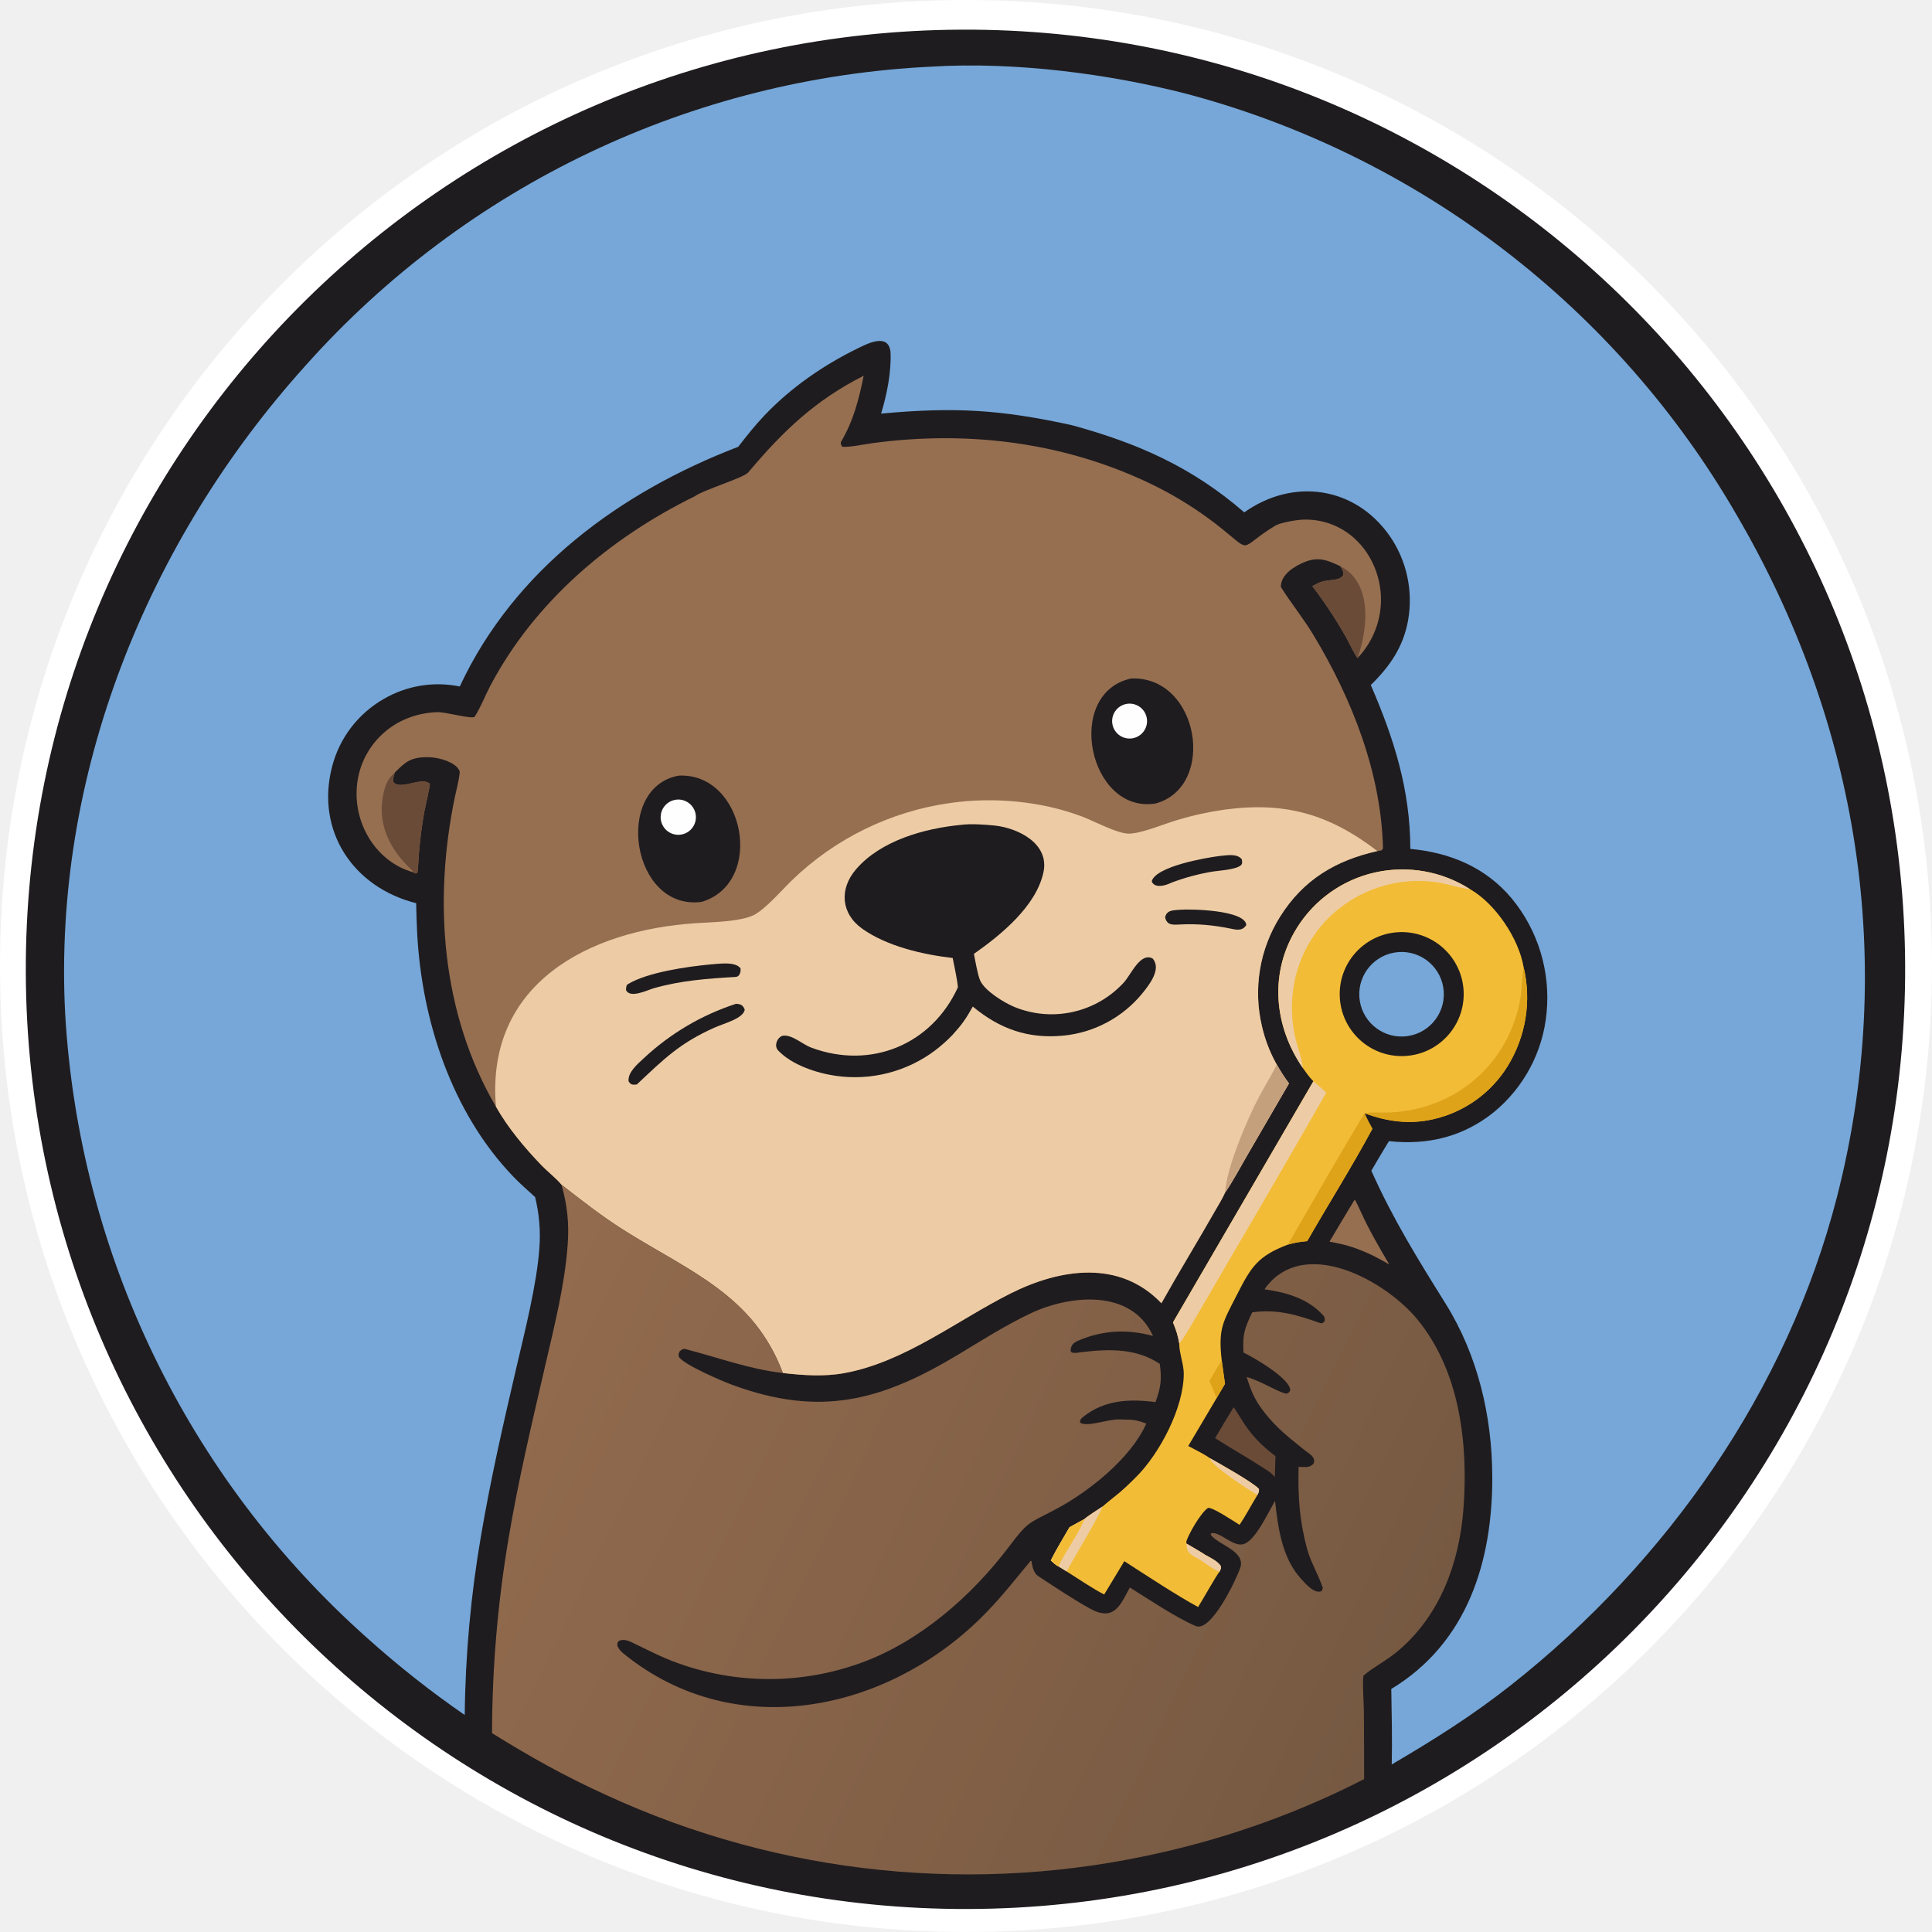
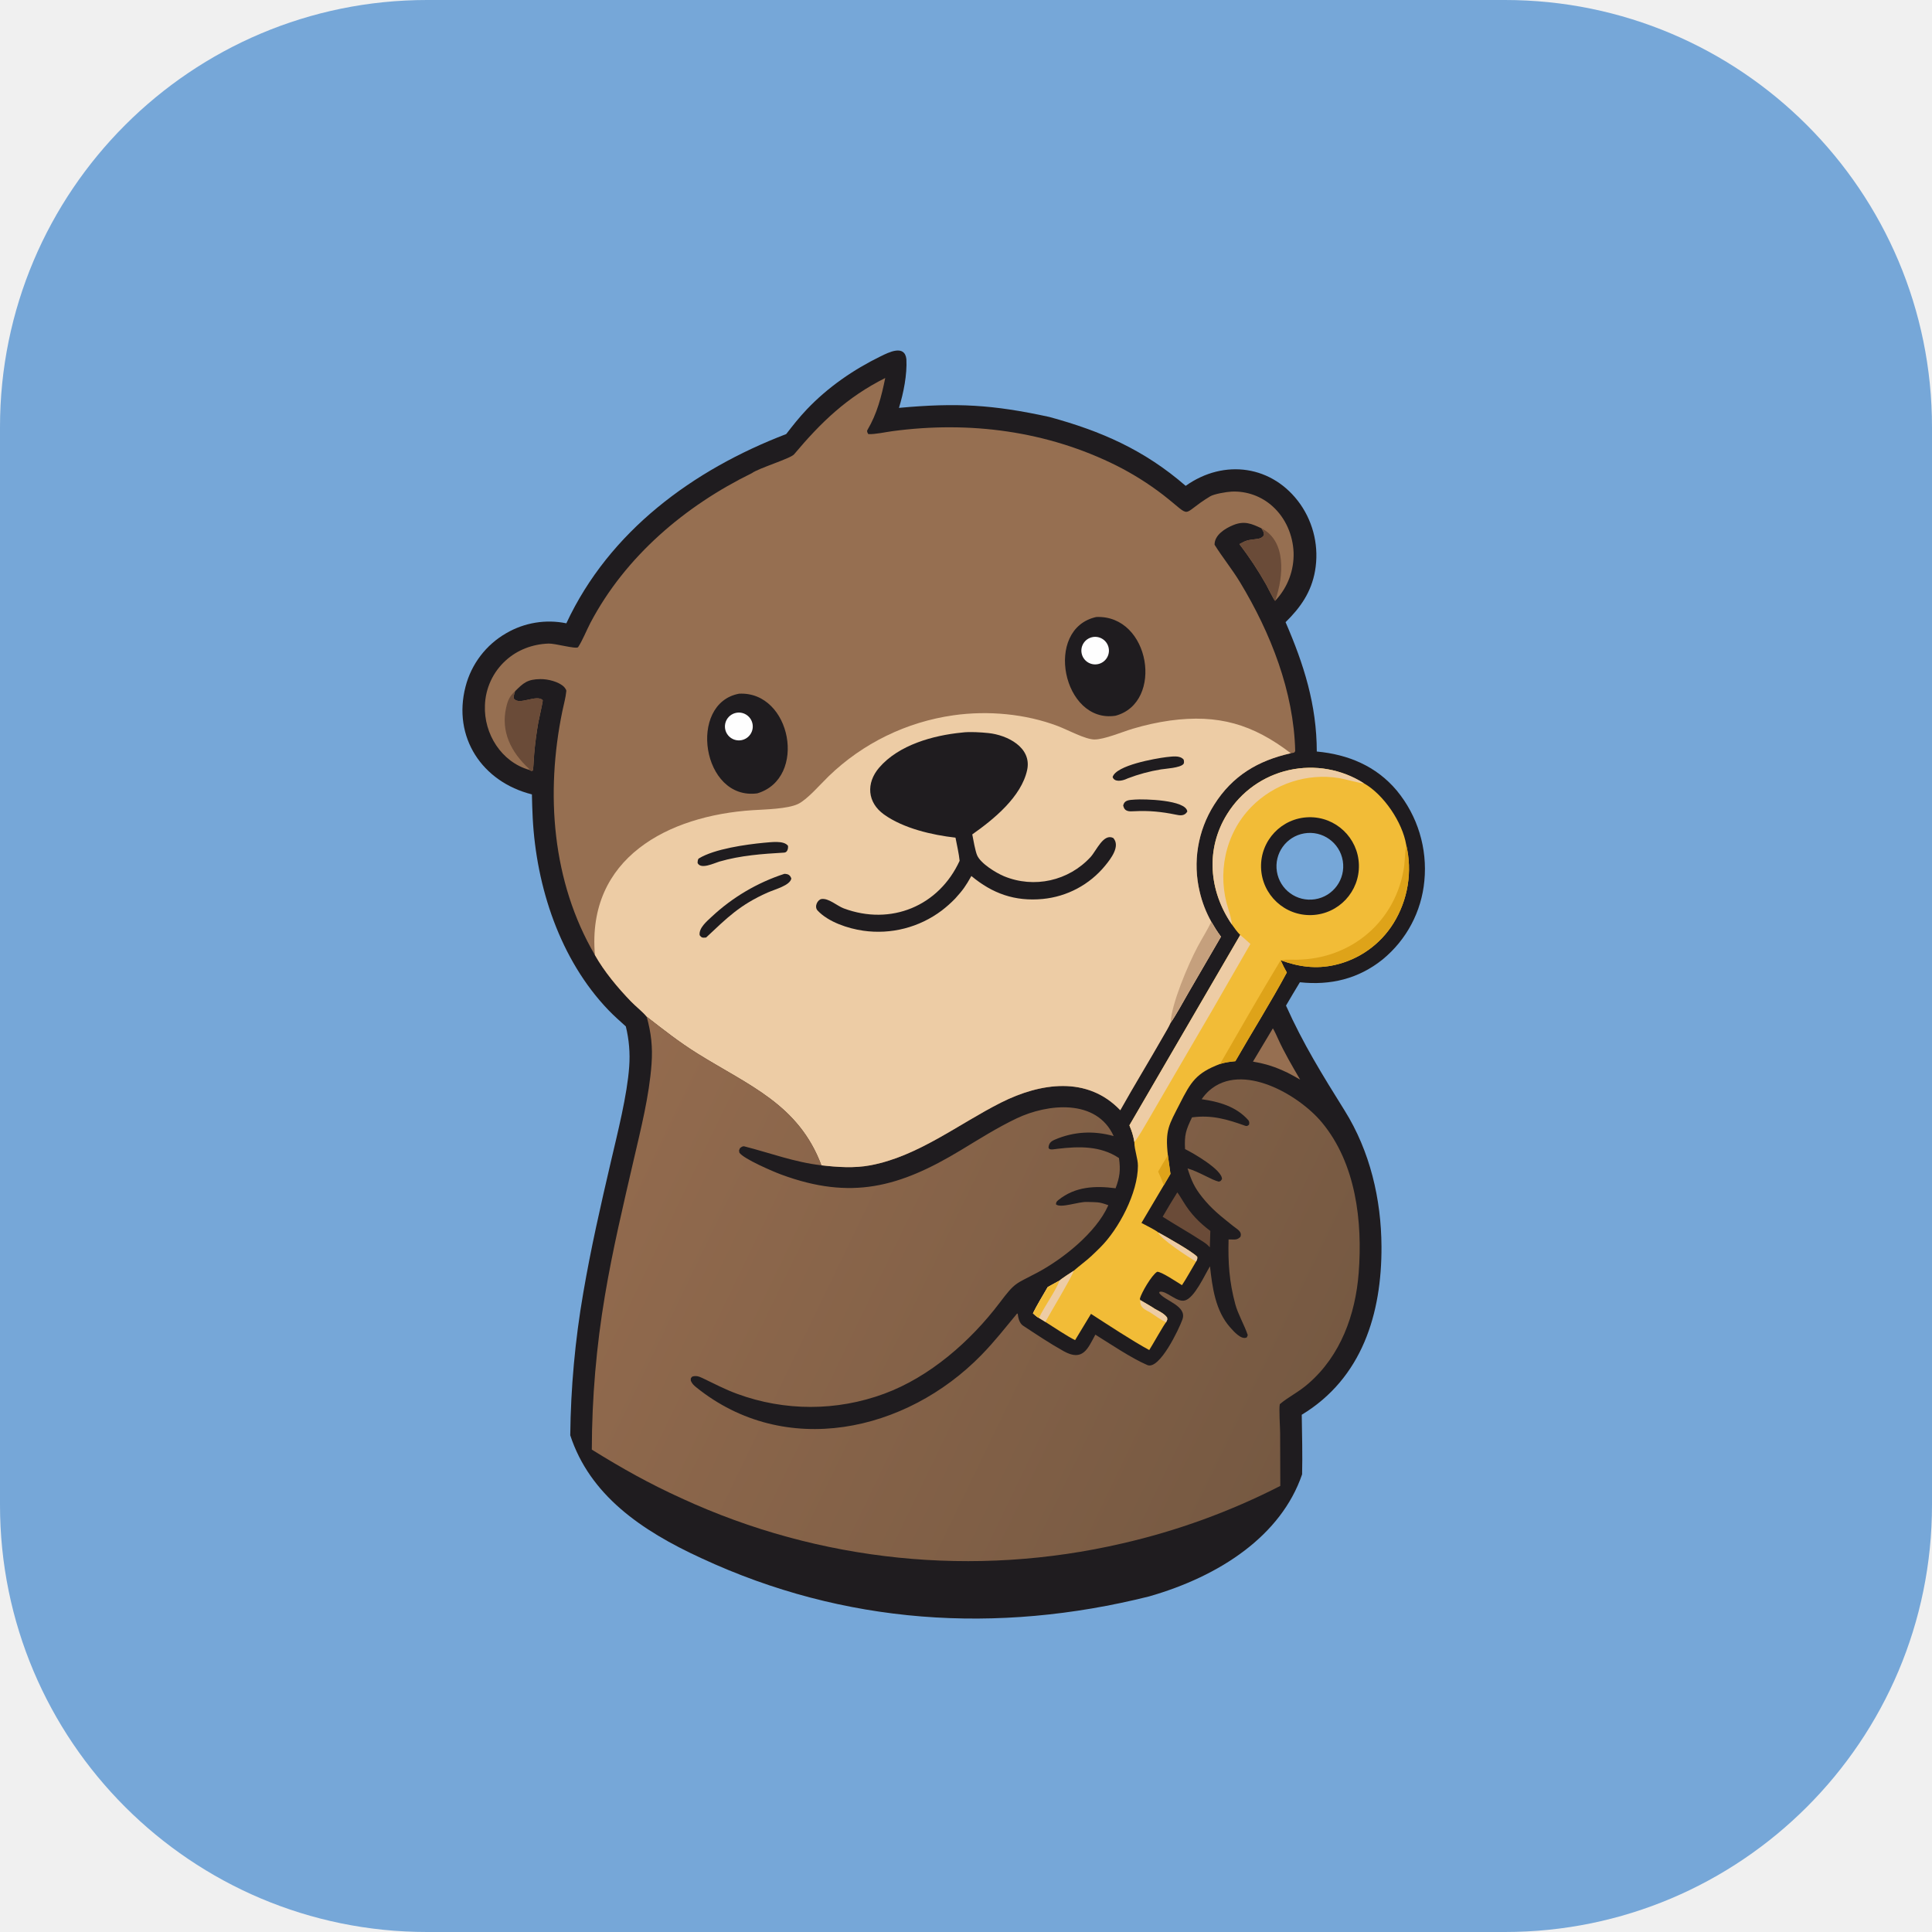
- <svg xmlns="http://www.w3.org/2000/svg" id="svg" version="1.1" viewBox="0 0 300 300" width="300" height="300">
-   <svg>
-     <defs>
-       <clipPath id="clip-1">
-         <rect x="0" y="0" transform="scale(0.14648,0.14648)" width="2048" height="2048" fill="none" />
-       </clipPath>
-       <linearGradient x1="214.988" y1="268.504" x2="78.834" y2="202.704" gradientUnits="userSpaceOnUse" id="color-1">
-         <stop offset="0" stop-color="#765942" />
-         <stop offset="1" stop-color="#936b4e" />
-       </linearGradient>
-     </defs>
-     <g clip-path="url(#clip-1)" fill="none" fill-rule="nonzero" stroke="none" stroke-width="1" stroke-linecap="butt" stroke-linejoin="miter" stroke-miterlimit="10" stroke-dasharray="" stroke-dashoffset="0" font-family="none" font-weight="none" font-size="none" text-anchor="none" style="mix-blend-mode: normal">
-       <circle cx="150" cy="150" r="150" fill="white" />
-       <path d="M149.237,4.605c80.631,-0.376 146.281,64.717 146.593,145.347c0.311,80.631 -64.834,146.229 -145.465,146.476c-80.539,0.248 -146.047,-64.809 -146.358,-145.348c-0.311,-80.539 64.692,-146.099 145.23,-146.475z" fill="#1f1c1f" />
-       <path d="M144.814,10.338c12.739,-0.761 27.36,1.091 39.662,4.29c35.9,9.615 66.52,33.08 85.138,65.245c18.942,32.365 25.002,69.526 15.612,106.059c-7.693,29.928 -26.364,56.569 -50.496,75.645c-5.994,4.739 -12.045,8.556 -18.623,12.407c0.094,-3.787 -0.013,-7.92 -0.07,-11.72c11.878,-7.192 15.75,-19.92 15.683,-33.086c-0.047,-9.33 -2.256,-18.749 -7.236,-26.728c-4.359,-6.986 -8.178,-13.137 -11.544,-20.663c0.87,-1.521 1.831,-3.079 2.732,-4.589c5.997,0.647 11.518,-0.659 16.282,-4.494c4.688,-3.844 7.641,-9.404 8.199,-15.439c0.627,-6.407 -1.323,-12.8 -5.42,-17.765c-4.052,-4.835 -9.584,-7.116 -15.738,-7.684c-0.013,-9.19 -2.54,-17.134 -6.139,-25.442c2.958,-2.904 5.058,-5.908 5.798,-10.091c0.8,-4.572 -0.234,-9.276 -2.88,-13.091c-5.408,-7.684 -14.99,-9.012 -22.566,-3.632c-8.147,-7.062 -16.57,-10.758 -26.821,-13.552c-11.065,-2.412 -18.164,-2.836 -29.574,-1.783c0.9,-2.911 1.625,-6.539 1.463,-9.586c-0.332,-2.943 -3.494,-1.324 -5.05,-0.564c-5.374,2.626 -10.38,6.081 -14.512,10.42c-1.508,1.584 -2.751,3.166 -4.08,4.881c-18.312,7.024 -34.774,19.067 -43.242,37.221c-4.037,-0.828 -8.237,-0.141 -11.798,1.932c-3.985,2.276 -6.881,6.068 -8.027,10.512c-2.584,9.958 3.25,18.745 13.053,21.205c0.029,1.548 0.082,3.095 0.157,4.642c0.706,13.538 5.354,27.839 14.893,37.782c1.074,1.119 2.267,2.171 3.421,3.211c0.637,2.584 0.862,5.253 0.665,7.907c-0.39,5.593 -2.279,13.014 -3.581,18.604c-2.049,8.796 -3.933,17.029 -5.46,25.937c-1.599,9.242 -2.453,18.598 -2.553,27.977c-5.334,-3.684 -10.426,-7.708 -15.244,-12.045c-27.823,-24.8 -44.657,-59.637 -46.798,-96.847c-1.937,-37.04 12.712,-73.379 37.38,-100.709c24.891,-27.903 59.965,-44.614 97.315,-46.366z" fill="#76a7d8" />
+ <svg xmlns="http://www.w3.org/2000/svg" viewBox="-40 -16 380 380" width="512" height="512">
+   <defs>
+     <clipPath id="squircle">
+       <rect x="-40" y="-16" width="380" height="380" rx="84" ry="84" />
+     </clipPath>
+     <linearGradient x1="214.988" y1="268.504" x2="78.834" y2="202.704" gradientUnits="userSpaceOnUse" id="color-clean">
+       <stop offset="0" stop-color="#765942" />
+       <stop offset="1" stop-color="#936b4e" />
+     </linearGradient>
+   </defs>
+   <g clip-path="url(#squircle)">
+     <rect x="-40" y="-16" width="380" height="380" fill="#76a7d8" />
+     <g fill="none" fill-rule="nonzero" stroke="none">
+       <path d="M216.107,273.984c0.094,-3.787 -0.013,-7.92 -0.07,-11.72c11.878,-7.192 15.75,-19.92 15.683,-33.086c-0.047,-9.33 -2.256,-18.749 -7.236,-26.728c-4.359,-6.986 -8.178,-13.137 -11.544,-20.663c0.87,-1.521 1.831,-3.079 2.732,-4.589c5.997,0.647 11.518,-0.659 16.282,-4.494c4.688,-3.844 7.641,-9.404 8.199,-15.439c0.627,-6.407 -1.323,-12.8 -5.42,-17.765c-4.052,-4.835 -9.584,-7.116 -15.738,-7.684c-0.013,-9.19 -2.54,-17.134 -6.139,-25.442c2.958,-2.904 5.058,-5.908 5.798,-10.091c0.8,-4.572 -0.234,-9.276 -2.88,-13.091c-5.408,-7.684 -14.99,-9.012 -22.566,-3.632c-8.147,-7.062 -16.57,-10.758 -26.821,-13.552c-11.065,-2.412 -18.164,-2.836 -29.574,-1.783c0.9,-2.911 1.625,-6.539 1.463,-9.586c-0.332,-2.943 -3.494,-1.324 -5.05,-0.564c-5.374,2.626 -10.38,6.081 -14.512,10.42c-1.508,1.584 -2.751,3.166 -4.08,4.881c-18.312,7.024 -34.774,19.067 -43.242,37.221c-4.037,-0.828 -8.237,-0.141 -11.798,1.932c-3.985,2.276 -6.881,6.068 -8.027,10.512c-2.584,9.958 3.25,18.745 13.053,21.205c0.029,1.548 0.082,3.095 0.157,4.642c0.706,13.538 5.354,27.839 14.893,37.782c1.074,1.119 2.267,2.171 3.421,3.211c0.637,2.584 0.862,5.253 0.665,7.907c-0.39,5.593 -2.279,13.014 -3.581,18.604c-2.049,8.796 -3.933,17.029 -5.46,25.937c-1.599,9.242 -2.453,18.598 -2.553,27.977C 76,278 86,285 98,290.5 C 126,303.5 156,305.5 186,298 C 200,294 212,286 216.107,273.984z" fill="#1f1c1f" />
      <path d="M64.101,135.428c-5.484,-1.553 -8.952,-7.099 -8.722,-12.679c0.106,-3.363 1.569,-6.54 4.054,-8.808c2.3,-2.11 5.277,-3.245 8.467,-3.359c1.29,-0.046 5.327,1.122 5.8,0.719c0.87,-1.319 1.719,-3.452 2.431,-4.802c6.89,-13.07 18.619,-23.005 31.764,-29.441c1.31,-0.976 7.59,-2.868 8.28,-3.688c5.349,-6.358 10.382,-11.218 17.939,-15.023c-0.745,3.657 -1.595,6.997 -3.505,10.235c-0.163,0.277 0.047,0.59 0.184,0.805c1.332,0.058 3.356,-0.398 4.755,-0.585c15.125,-2.025 30.37,-0.064 44.107,6.801c3.22,1.629 6.28,3.555 9.139,5.753c6.086,4.754 3.098,3.973 9.233,0.27c0.784,-0.473 3.211,-0.885 4.197,-0.932c2.996,-0.144 5.925,0.917 8.134,2.946c2.518,2.296 3.938,5.622 4.074,9.011c0.117,3.453 -1.129,6.813 -3.47,9.354l-0.16,0.181c-0.334,-0.32 -1.427,-2.607 -1.749,-3.175c-1.605,-2.836 -3.299,-5.408 -5.275,-7.994c1.433,-0.787 1.591,-0.767 3.209,-0.976c0.756,-0.098 1.189,-0.173 1.608,-0.761c0.069,-0.565 -0.193,-0.859 -0.488,-1.367c-1.96,-0.929 -3.376,-1.516 -5.527,-0.641c-1.601,0.652 -3.712,1.946 -3.69,3.871c1.589,2.536 3.46,4.812 5.041,7.43c5.996,9.923 10.534,21.437 10.819,33.131c0.003,0.094 -0.155,0.26 -0.218,0.333c-0.212,0.043 -0.441,0.097 -0.653,0.122c-6.464,1.447 -11.489,4.431 -15.088,10.153c-3.214,5.089 -4.232,11.26 -2.823,17.111c0.479,2.06 1.248,4.042 2.282,5.886c0.668,1.141 1.113,1.879 1.897,2.931l-6.444,11.093c-0.911,1.575 -2.473,4.453 -3.464,5.839c-0.403,0.908 -0.892,1.686 -1.381,2.543c-2.793,4.904 -5.757,9.734 -8.514,14.656c-6.48,-6.798 -15.7,-5.405 -23.465,-1.499c-8.301,4.176 -16.345,10.598 -25.715,12.337c-3.168,0.589 -6.421,0.359 -9.598,-0.003c-4.513,-12.023 -14.329,-15.705 -24.407,-22.005c-3.675,-2.297 -6.561,-4.595 -9.964,-7.23c-0.812,-0.993 -2.162,-2.032 -3.093,-2.999c-2.59,-2.684 -5.26,-5.87 -7.09,-9.126c-8.458,-14.451 -9.734,-31.834 -6.399,-47.994c0.267,-1.296 0.643,-2.595 0.773,-3.91c0.027,-0.278 -0.245,-0.598 -0.417,-0.813c-1.065,-1.067 -3.217,-1.579 -4.693,-1.559c-2.551,0.035 -3.321,0.746 -4.97,2.391c-0.158,0.548 -0.32,0.903 -0.226,1.462c1.029,1.396 4.472,-0.931 5.665,0.298c0.048,0.317 -0.747,3.677 -0.875,4.403c-0.359,2.051 -0.627,4.116 -0.806,6.19c-0.065,0.755 -0.129,2.634 -0.266,3.252c-0.435,0.102 -0.208,0.093 -0.699,-0.132z" fill="#966f51" />
      <path d="M77.013,171.841c-1.639,-19.132 14.471,-27.422 31.043,-28.488c2.427,-0.156 6.823,-0.229 8.912,-1.222c1.807,-0.859 4.439,-3.927 6.011,-5.446c6.72,-6.499 15.327,-10.7 24.585,-12.001c6.769,-0.953 14.169,-0.291 20.566,2.151c1.856,0.709 5.32,2.594 7.115,2.611c1.945,0.018 5.514,-1.508 7.566,-2.115c2.401,-0.72 4.852,-1.259 7.333,-1.611c9.46,-1.274 16.28,0.716 23.736,6.433c-6.464,1.447 -11.489,4.431 -15.088,10.153c-3.214,5.089 -4.232,11.26 -2.823,17.111c0.479,2.06 1.248,4.042 2.282,5.886c0.668,1.141 1.113,1.879 1.897,2.931l-6.444,11.093c-0.911,1.575 -2.473,4.453 -3.464,5.839c-0.403,0.908 -0.892,1.686 -1.381,2.543c-2.793,4.904 -5.757,9.734 -8.514,14.656c-6.48,-6.798 -15.7,-5.405 -23.465,-1.499c-8.301,4.176 -16.345,10.598 -25.715,12.337c-3.168,0.589 -6.421,0.359 -9.598,-0.003c-4.513,-12.023 -14.329,-15.705 -24.407,-22.005c-3.675,-2.297 -6.561,-4.595 -9.964,-7.23c-0.812,-0.993 -2.162,-2.032 -3.093,-2.999c-2.59,-2.684 -5.26,-5.87 -7.09,-9.126z" fill="#edcca5" />
      <path d="M198.252,165.303c0.668,1.141 1.113,1.879 1.897,2.931l-6.444,11.093c-0.911,1.575 -2.473,4.453 -3.464,5.839c0.163,-3.753 3.475,-11.481 5.288,-14.908c0.817,-1.542 1.878,-3.223 2.654,-4.812z" fill="#c5a07d" />
      <path d="M149.196,128.086c1.534,-0.203 3.712,-0.055 5.216,0.099c3.665,0.376 8.574,2.796 7.616,7.258c-1.132,5.276 -6.58,9.71 -10.796,12.674c0.196,1.025 0.59,3.27 0.958,4.115c0.702,1.614 3.697,3.448 5.292,4.113c5.908,2.439 12.71,0.926 17.029,-3.787c1.154,-1.263 2.527,-4.701 4.456,-3.734c1.452,1.616 -0.513,4.115 -1.603,5.446c-3.057,3.729 -7.477,6.086 -12.277,6.545c-5.474,0.52 -9.872,-1.058 -14.03,-4.516c-1.132,2.004 -1.636,2.728 -3.177,4.43c-0.822,0.851 -1.707,1.639 -2.647,2.357c-4.415,3.33 -9.978,4.759 -15.452,3.97c-2.973,-0.425 -6.847,-1.698 -8.964,-3.957c-0.716,-0.763 -0.036,-2.123 0.753,-2.273c1.428,-0.204 3.056,1.346 4.387,1.843c9.294,3.463 18.718,-0.472 22.789,-9.362c-0.111,-1.248 -0.562,-3.262 -0.812,-4.55c-4.619,-0.53 -10.2,-1.809 -14.046,-4.546c-3.324,-2.366 -3.577,-6.187 -0.967,-9.225c3.846,-4.478 10.637,-6.351 16.274,-6.899z" fill="#1f1c1f" />
      <path d="M114.281,155.871c0.736,0.026 1.107,0.214 1.366,0.921c-0.273,1.38 -3.141,2.084 -4.665,2.761c-5.477,2.429 -7.948,4.953 -12.099,8.845c-0.676,0.051 -0.86,0.105 -1.272,-0.464c-0.19,-1.4 1.409,-2.723 2.356,-3.611c4.096,-3.831 8.983,-6.716 14.316,-8.452z" fill="#1f1c1f" />
      <path d="M110.205,149.766c1.341,-0.091 3.945,-0.533 4.784,0.595c0.066,0.541 -0.123,1.299 -0.738,1.336c-4.335,0.252 -8.563,0.551 -12.773,1.768c-1.103,0.34 -3.628,1.588 -4.267,0.287c0.002,-0.28 0.013,-0.765 0.258,-0.914c3.083,-1.888 9.342,-2.748 12.736,-3.072z" fill="#1f1c1f" />
      <path d="M189.376,132.918c1.097,-0.093 2.684,-0.434 3.442,0.5c0.054,0.303 0.138,0.642 -0.075,0.881c-0.658,0.74 -3.536,0.888 -4.396,1.031c-2.224,0.363 -4.405,0.952 -6.51,1.758c-0.151,0.066 -0.3,0.13 -0.451,0.192c-0.79,0.324 -2.203,0.575 -2.546,-0.441c0.662,-2.319 8.402,-3.653 10.535,-3.921z" fill="#1f1c1f" />
      <path d="M183.214,141.266c1.753,-0.139 10.093,0.048 10.314,2.355c-0.535,0.928 -1.459,0.79 -2.329,0.595c-2.71,-0.557 -5.251,-0.806 -8.017,-0.66c-1.119,0.059 -1.975,0.127 -2.265,-1.106c0.249,-1.184 1.315,-1.092 2.297,-1.183z" fill="#1f1c1f" />
      <path d="M64.101,135.428l-0.07,-0.247c-3.488,-3.196 -5.567,-7.265 -4.471,-12.044c0.317,-1.38 0.666,-2.212 1.747,-3.181c-0.158,0.548 -0.32,0.903 -0.226,1.462c1.029,1.396 4.472,-0.931 5.665,0.298c0.048,0.317 -0.747,3.677 -0.875,4.403c-0.359,2.051 -0.627,4.116 -0.806,6.19c-0.065,0.755 -0.129,2.634 -0.266,3.252c-0.435,0.102 -0.208,0.093 -0.699,-0.132z" fill="#6a4b38" />
      <path d="M208.109,87.908c4.991,2.52 4.298,9.567 2.796,13.961l0.057,0.131l-0.16,0.181c-0.334,-0.32 -1.427,-2.607 -1.749,-3.175c-1.605,-2.836 -3.299,-5.408 -5.275,-7.994c1.433,-0.787 1.591,-0.767 3.209,-0.976c0.756,-0.098 1.189,-0.173 1.608,-0.761c0.069,-0.565 -0.193,-0.859 -0.488,-1.367z" fill="#6a4b38" />
      <path d="M105.369,120.441c10.278,-0.527 13.494,16.638 3.581,19.601c-10.886,1.455 -13.733,-17.714 -3.581,-19.601z" fill="#1f1c1f" />
      <path d="M104.894,124.187c1.479,-0.234 2.871,0.762 3.126,2.238c0.255,1.475 -0.722,2.882 -2.194,3.157c-0.97,0.182 -1.964,-0.173 -2.599,-0.928c-0.636,-0.756 -0.815,-1.795 -0.47,-2.72c0.345,-0.925 1.162,-1.593 2.137,-1.747z" fill="#fefefe" />
      <path d="M175.623,105.356c10.62,-0.446 13.362,16.831 3.801,19.416c-10.37,1.633 -14.231,-17.112 -3.801,-19.416z" fill="#1f1c1f" />
      <path d="M174.584,109.387c1.434,-0.455 2.965,0.346 3.409,1.784c0.444,1.438 -0.369,2.962 -1.809,3.395c-1.427,0.429 -2.931,-0.373 -3.371,-1.795c-0.439,-1.423 0.352,-2.933 1.771,-3.383z" fill="#fefefe" />
-       <path d="M87.196,183.965c3.403,2.635 6.289,4.934 9.964,7.23c10.079,6.3 19.894,9.981 24.407,22.005c-5.217,-0.583 -10.104,-2.429 -15.141,-3.718c-0.37,-0.095 -0.616,0.141 -0.881,0.341c-0.234,0.584 -0.203,0.294 -0.113,0.902c0.863,1.233 6.607,3.699 8.26,4.308c13.716,5.061 23.214,2.492 35.283,-4.803c3.639,-2.197 7.143,-4.428 10.986,-6.258c6.1,-2.903 15.725,-3.926 19.081,3.478c-3.951,-1.093 -7.822,-0.91 -11.609,0.722c-0.766,0.33 -1.146,0.725 -1.204,1.56l0.082,0.157c0.182,0.35 1.236,0.117 1.707,0.063c4.201,-0.494 8.408,-0.614 12.069,1.822c0.338,2.383 0.163,3.725 -0.665,5.943c-4.02,-0.526 -7.948,-0.357 -11.262,2.323c-0.357,0.289 -0.437,0.428 -0.464,0.85c1.018,0.798 4.383,-0.564 6.166,-0.483c1.954,0.088 2.143,-0.088 4.131,0.643l-0.073,0.164c-2.375,5.249 -8.862,10.415 -13.862,13.078c-4.431,2.361 -4.293,1.792 -7.446,5.956c-5.717,7.556 -13.739,14.585 -22.716,17.89c-9.327,3.442 -19.575,3.448 -28.905,0.015c-2.33,-0.847 -4.596,-2.035 -6.826,-3.104c-0.687,-0.331 -1.317,-0.541 -2.041,-0.271c-0.334,0.442 -0.237,0.193 -0.253,0.787c0.261,0.595 0.557,0.885 1.059,1.291c17.455,14.092 41.302,8.81 56.08,-6.324c2.654,-2.717 4.629,-5.284 7.04,-8.178l0.12,0.047c0.092,0.778 0.322,1.84 1.022,2.322c2.615,1.72 5.291,3.516 8.03,5.041c3.806,2.117 4.753,-0.565 6.221,-3.255c2.925,1.822 7.167,4.676 10.223,5.978c2.395,1.022 6.252,-7.131 6.902,-8.966c0.964,-2.716 -3.529,-3.639 -4.585,-5.237l0.111,-0.208c1.329,-0.287 3.385,2.175 4.994,1.698c1.875,-0.555 3.795,-4.878 4.901,-6.708c0.46,4.143 1.056,8.741 3.98,12.029c0.683,0.766 2.197,2.521 3.264,1.951c0.062,-0.148 0.123,-0.296 0.186,-0.445c-0.631,-1.922 -1.916,-4.096 -2.445,-6.051c-1.21,-4.481 -1.443,-8.232 -1.329,-12.769l0.161,0.004l0.268,0.003c0.81,0.021 1.285,0.1 1.89,-0.504c0.431,-1.063 -0.7,-1.541 -1.469,-2.175c-1.102,-0.908 -2.197,-1.729 -3.259,-2.695c-0.99,-0.888 -1.906,-1.854 -2.738,-2.892c-1.594,-1.997 -2.165,-3.315 -2.918,-5.708c2.317,0.664 4.708,2.279 6.139,2.599c0.497,-0.171 0.28,-0.031 0.628,-0.494c0.086,-1.824 -5.725,-5.161 -7.264,-5.906c-0.141,-2.823 0.151,-3.7 1.37,-6.237c3.864,-0.53 6.938,0.382 10.491,1.658c0.331,0.119 0.501,-0.034 0.721,-0.221c0.079,-0.291 0.076,-0.643 -0.122,-0.872c-2.396,-2.745 -5.915,-3.677 -9.189,-4.138c0.415,-0.611 0.901,-1.169 1.447,-1.666c6.464,-5.757 17.694,0.804 22.204,6.239c6.703,8.077 8.011,19.485 7.23,29.603c-0.633,8.191 -3.552,16.241 -9.85,21.716c-1.989,1.756 -3.91,2.6 -5.665,4.091c-0.189,0.993 0.056,4.409 0.066,5.644c0.026,3.476 0.031,6.952 0.034,10.43c-9.86,5.046 -20.309,8.846 -31.106,11.316c-29.045,6.747 -59.509,3.634 -86.59,-8.846c-6.495,-2.95 -11.716,-5.89 -17.723,-9.609c0.023,-10.172 0.889,-20.325 2.589,-30.354c1.504,-8.956 3.586,-17.688 5.627,-26.53c1.424,-6.168 3.08,-12.662 3.535,-18.983c0.239,-3.325 -0.07,-6.095 -0.958,-9.287z" fill="url(#color-1)" />
-       <path d="M202.276,165.804c-4.506,-6.583 -5.2,-14.821 -0.902,-21.706c2.729,-4.393 7.11,-7.503 12.158,-8.628c5.065,-1.125 10.37,-0.188 14.742,2.604c3.896,2.207 7.56,7.657 8.304,12.062c1.266,5.285 0.36,10.857 -2.511,15.472c-2.588,4.154 -6.731,7.1 -11.505,8.183c-3.722,0.847 -7.138,0.371 -10.671,-0.923c0.409,0.939 0.709,1.516 1.211,2.411c-3.103,5.78 -6.842,11.713 -10.121,17.443c-1.039,0.101 -2.01,0.229 -3.012,0.545c-4.715,1.792 -5.729,3.514 -7.932,7.847c-2.108,4.144 -2.906,5.13 -2.328,10.131c0.176,1.213 0.344,2.426 0.504,3.64l-1.307,2.231l-4.395,7.418c0.64,0.338 2.859,1.462 3.296,1.859c1.354,0.754 6.869,3.845 7.68,4.819c0.034,0.454 -0.042,0.514 -0.236,0.927c-0.873,1.436 -1.871,3.3 -2.771,4.638c-0.94,-0.571 -4.137,-2.733 -4.888,-2.631c-1.097,0.678 -3.092,4.132 -3.391,5.278l0.056,0.277c0.467,0.278 2.536,1.46 2.852,1.715c0.891,0.505 1.853,0.918 2.44,1.72c0.064,0.595 0.081,0.293 -0.188,0.93c-0.379,0.369 -2.754,4.6 -3.318,5.471c-3.182,-1.708 -8.353,-5.109 -11.458,-7.116l-3.126,5.169c-1.468,-0.712 -4.359,-2.643 -5.851,-3.59l-1.255,-0.776c-0.508,-0.259 -0.754,-0.53 -1.182,-0.917c0.792,-1.613 1.995,-3.582 2.906,-5.158l2.338,-1.289c0.259,-0.299 2.322,-1.625 2.773,-1.917c0.066,-0.082 1.619,-1.348 1.849,-1.525c1.25,-0.964 2.186,-1.894 3.312,-3.006c3.705,-3.652 7.471,-10.811 7.465,-16.124c-0.001,-1.405 -0.675,-3.091 -0.699,-4.515c0,-0.05 0,-0.1 0,-0.149c-0.233,-1.343 -0.47,-2.043 -0.977,-3.286l21.8,-37.437c-0.574,-0.554 -1.203,-1.447 -1.664,-2.098z" fill="#f2bc37" />
-       <path d="M203.94,167.902c0.639,0.56 1.39,1.188 1.997,1.765c-5.039,8.807 -10.128,17.584 -15.268,26.332l-4.818,8.291c-0.693,1.172 -1.898,3.333 -2.733,4.334c-0.233,-1.343 -0.47,-2.043 -0.977,-3.286z" fill="#edcca5" />
-       <path d="M202.276,165.804c-4.506,-6.583 -5.2,-14.821 -0.902,-21.706c2.729,-4.393 7.11,-7.503 12.158,-8.628c5.065,-1.125 10.37,-0.188 14.742,2.604c-0.611,0.05 -3.885,-0.878 -4.844,-1.025c-6.352,-1.037 -12.812,1.078 -17.32,5.67c-5.244,5.38 -6.751,13.263 -4.481,20.19c0.204,0.618 0.664,2.313 0.647,2.896z" fill="#edcca5" />
-       <path d="M236.578,150.136c1.266,5.285 0.36,10.857 -2.511,15.472c-2.588,4.154 -6.731,7.1 -11.505,8.183c-3.722,0.847 -7.138,0.371 -10.671,-0.923c0.557,-0.125 1.563,-0.132 2.127,-0.114c10.846,0.34 20.016,-6.731 22.021,-17.473c0.311,-1.664 0.272,-3.34 0.517,-5.002z" fill="#dea319" />
-       <path d="M199.97,193.267c3.877,-6.716 7.915,-13.794 11.921,-20.399c0.409,0.939 0.709,1.516 1.211,2.411c-3.103,5.78 -6.842,11.713 -10.121,17.443c-1.039,0.101 -2.01,0.229 -3.012,0.545z" fill="#dea319" />
-       <path d="M168.417,235.86c0.259,-0.299 2.322,-1.625 2.773,-1.917c-0.376,1.266 -4.611,8.259 -5.58,10.058l-1.255,-0.776c-0.508,-0.259 -0.754,-0.53 -1.182,-0.917c0.792,-1.613 1.995,-3.582 2.906,-5.158z" fill="#edcca5" />
-       <path d="M166.08,237.149l2.338,-1.289c-0.867,2.212 -3.029,5.128 -4.062,7.364c-0.508,-0.259 -0.754,-0.53 -1.182,-0.917c0.792,-1.613 1.995,-3.582 2.906,-5.158z" fill="#f2bc37" />
-       <path d="M187.809,226.393c1.354,0.754 6.869,3.845 7.68,4.819c0.034,0.454 -0.042,0.514 -0.236,0.927c-1.45,-0.844 -7.109,-4.509 -7.444,-5.747z" fill="#edcca5" />
-       <path d="M189.71,211.245c0.176,1.213 0.344,2.426 0.504,3.64l-1.307,2.231c-0.353,-0.952 -0.697,-1.745 -1.113,-2.673c0.64,-1.122 1.214,-2.112 1.916,-3.198z" fill="#dea319" />
-       <path d="M184.258,239.701c0.467,0.278 2.536,1.46 2.852,1.715c0.891,0.505 1.853,0.918 2.44,1.72c0.064,0.595 0.081,0.293 -0.188,0.93c-0.759,-0.281 -2.292,-1.367 -3.037,-1.865c-1.204,-0.693 -2.125,-0.959 -2.068,-2.5z" fill="#edcca5" />
-       <path d="M217.443,144.739c5.282,-0.116 9.671,4.045 9.835,9.326c0.163,5.281 -3.959,9.706 -9.239,9.917c-5.345,0.214 -9.839,-3.973 -10.005,-9.321c-0.166,-5.348 4.061,-9.804 9.409,-9.922z" fill="#1f1c1f" />
-       <path d="M216.521,147.917c3.596,-0.618 7.005,1.816 7.591,5.417c0.584,3.602 -1.879,6.99 -5.487,7.542c-3.561,0.545 -6.895,-1.881 -7.474,-5.438c-0.577,-3.555 1.819,-6.913 5.37,-7.522z" fill="#76a7d8" />
-       <path d="M191.559,218.53c0.248,0.271 1.002,1.523 1.22,1.881c1.45,2.37 3.07,4.03 5.278,5.701c-0.023,1.072 -0.056,2.143 -0.098,3.215c-0.631,-0.656 -0.825,-0.773 -1.57,-1.257c-2.517,-1.641 -5.167,-3.125 -7.709,-4.752c0.932,-1.613 1.891,-3.209 2.88,-4.789z" fill="#6a4b38" />
-       <path d="M210.357,186.265c0.337,0.526 0.727,1.414 0.992,1.995c1.282,2.817 2.814,5.417 4.374,8.089c-0.82,-0.5 -1.658,-0.926 -2.508,-1.373c-2.47,-1.169 -4.088,-1.698 -6.772,-2.168c1.293,-2.188 2.597,-4.37 3.914,-6.543z" fill="#966f51" />
+       <path d="M87.196,183.965c3.403,2.635 6.289,4.934 9.964,7.23c10.079,6.3 19.894,9.981 24.407,22.005c-5.217,-0.583 -10.104,-2.429 -15.141,-3.718c-0.37,-0.095 -0.616,0.141 -0.881,0.341c-0.234,0.584 -0.203,0.294 -0.113,0.902c0.863,1.233 6.607,3.699 8.26,4.308c13.716,5.061 23.214,2.492 35.283,-4.803c3.639,-2.197 7.143,-4.428 10.986,-6.258c6.1,-2.903 15.725,-3.926 19.081,3.478c-3.951,-1.093 -7.822,-0.91 -11.609,0.722c-0.766,0.33 -1.146,0.725 -1.204,1.56l0.082,0.157c0.182,0.35 1.236,0.117 1.707,0.063c4.201,-0.494 8.408,-0.614 12.069,1.822c0.338,2.383 0.163,3.725 -0.665,5.943c-4.02,-0.526 -7.948,-0.357 -11.262,2.323c-0.357,0.289 -0.437,0.428 -0.464,0.85c1.018,0.798 4.383,-0.564 6.166,-0.483c1.954,0.088 2.143,-0.088 4.131,0.643l-0.073,0.164c-2.375,5.249 -8.862,10.415 -13.862,13.078c-4.431,2.361 -4.293,1.792 -7.446,5.956c-5.717,7.556 -13.739,14.585 -22.716,17.89c-9.327,3.442 -19.575,3.448 -28.905,0.015c-2.33,-0.847 -4.596,-2.035 -6.826,-3.104c-0.687,-0.331 -1.317,-0.541 -2.041,-0.271c-0.334,0.442 -0.237,0.193 -0.253,0.787c0.261,0.595 0.557,0.885 1.059,1.291c17.455,14.092 41.302,8.81 56.08,-6.324c2.654,-2.717 4.629,-5.284 7.04,-8.178l0.12,0.047c0.092,0.778 0.322,1.84 1.022,2.322c2.615,1.72 5.291,3.516 8.03,5.041c3.806,2.117 4.753,-0.565 6.221,-3.255c2.925,1.822 7.167,4.676 10.223,5.978c2.395,1.022 6.252,-7.131 6.902,-8.966c0.964,-2.716 -3.529,-3.639 -4.585,-5.237l0.111,-0.208c1.329,-0.287 3.385,2.175 4.994,1.698c1.875,-0.555 3.795,-4.878 4.901,-6.708c0.46,4.143 1.056,8.741 3.98,12.029c0.683,0.766 2.197,2.521 3.264,1.951c0.062,-0.148 0.123,-0.296 0.186,-0.445c-0.631,-1.922 -1.916,-4.096 -2.445,-6.051c-1.21,-4.481 -1.443,-8.232 -1.329,-12.769l0.161,0.004l0.268,0.003c0.81,0.021 1.285,0.1 1.89,-0.504c0.431,-1.063 -0.7,-1.541 -1.469,-2.175c-1.102,-0.908 -2.197,-1.729 -3.259,-2.695c-0.99,-0.888 -1.906,-1.854 -2.738,-2.892c-1.594,-1.997 -2.165,-3.315 -2.918,-5.708c2.317,0.664 4.708,2.279 6.139,2.599c0.497,-0.171 0.28,-0.031 0.628,-0.494c0.086,-1.824 -5.725,-5.161 -7.264,-5.906c-0.141,-2.823 0.151,-3.7 1.37,-6.237c3.864,-0.53 6.938,0.382 10.491,1.658c0.331,0.119 0.501,-0.034 0.721,-0.221c0.079,-0.291 0.076,-0.643 -0.122,-0.872c-2.396,-2.745 -5.915,-3.677 -9.189,-4.138c0.415,-0.611 0.901,-1.169 1.447,-1.666c6.464,-5.757 17.694,0.804 22.204,6.239c6.703,8.077 8.011,19.485 7.23,29.603c-0.633,8.191 -3.552,16.241 -9.85,21.716c-1.989,1.756 -3.91,2.6 -5.665,4.091c-0.189,0.993 0.056,4.409 0.066,5.644c0.026,3.476 0.031,6.952 0.034,10.43c-9.86,5.046 -20.309,8.846 -31.106,11.316c-29.045,6.747 -59.509,3.634 -86.59,-8.846c-6.495,-2.95 -11.716,-5.89 -17.723,-9.609c0.023,-10.172 0.889,-20.325 2.589,-30.354c1.504,-8.956 3.586,-17.688 5.627,-26.53c1.424,-6.168 3.08,-12.662 3.535,-18.983c0.239,-3.325 -0.07,-6.095 -0.958,-9.287z" fill="url(#color-clean)" />
+       <g id="otter-golden-key-and-paws">
+         <path d="M202.276,165.804c-4.506,-6.583 -5.2,-14.821 -0.902,-21.706c2.729,-4.393 7.11,-7.503 12.158,-8.628c5.065,-1.125 10.37,-0.188 14.742,2.604c3.896,2.207 7.56,7.657 8.304,12.062c1.266,5.285 0.36,10.857 -2.511,15.472c-2.588,4.154 -6.731,7.1 -11.505,8.183c-3.722,0.847 -7.138,0.371 -10.671,-0.923c0.409,0.939 0.709,1.516 1.211,2.411c-3.103,5.78 -6.842,11.713 -10.121,17.443c-1.039,0.101 -2.01,0.229 -3.012,0.545c-4.715,1.792 -5.729,3.514 -7.932,7.847c-2.108,4.144 -2.906,5.13 -2.328,10.131c0.176,1.213 0.344,2.426 0.504,3.64l-1.307,2.231l-4.395,7.418c0.64,0.338 2.859,1.462 3.296,1.859c1.354,0.754 6.869,3.845 7.68,4.819c0.034,0.454 -0.042,0.514 -0.236,0.927c-0.873,1.436 -1.871,3.3 -2.771,4.638c-0.94,-0.571 -4.137,-2.733 -4.888,-2.631c-1.097,0.678 -3.092,4.132 -3.391,5.278l0.056,0.277c0.467,0.278 2.536,1.46 2.852,1.715c0.891,0.505 1.853,0.918 2.44,1.72c0.064,0.595 0.081,0.293 -0.188,0.93c-0.379,0.369 -2.754,4.6 -3.318,5.471c-3.182,-1.708 -8.353,-5.109 -11.458,-7.116l-3.126,5.169c-1.468,-0.712 -4.359,-2.643 -5.851,-3.59l-1.255,-0.776c-0.508,-0.259 -0.754,-0.53 -1.182,-0.917c0.792,-1.613 1.995,-3.582 2.906,-5.158l2.338,-1.289c0.259,-0.299 2.322,-1.625 2.773,-1.917c0.066,-0.082 1.619,-1.348 1.849,-1.525c1.25,-0.964 2.186,-1.894 3.312,-3.006c3.705,-3.652 7.471,-10.811 7.465,-16.124c-0.001,-1.405 -0.675,-3.091 -0.699,-4.515c0,-0.05 0,-0.1 0,-0.149c-0.233,-1.343 -0.47,-2.043 -0.977,-3.286l21.8,-37.437c-0.574,-0.554 -1.203,-1.447 -1.664,-2.098z" fill="#f2bc37" />
+         <path d="M203.94,167.902c0.639,0.56 1.39,1.188 1.997,1.765c-5.039,8.807 -10.128,17.584 -15.268,26.332l-4.818,8.291c-0.693,1.172 -1.898,3.333 -2.733,4.334c-0.233,-1.343 -0.47,-2.043 -0.977,-3.286z" fill="#edcca5" />
+         <path d="M202.276,165.804c-4.506,-6.583 -5.2,-14.821 -0.902,-21.706c2.729,-4.393 7.11,-7.503 12.158,-8.628c5.065,-1.125 10.37,-0.188 14.742,2.604c-0.611,0.05 -3.885,-0.878 -4.844,-1.025c-6.352,-1.037 -12.812,1.078 -17.32,5.67c-5.244,5.38 -6.751,13.263 -4.481,20.19c0.204,0.618 0.664,2.313 0.647,2.896z" fill="#edcca5" />
+         <path d="M236.578,150.136c1.266,5.285 0.36,10.857 -2.511,15.472c-2.588,4.154 -6.731,7.1 -11.505,8.183c-3.722,0.847 -7.138,0.371 -10.671,-0.923c0.557,-0.125 1.563,-0.132 2.127,-0.114c10.846,0.34 20.016,-6.731 22.021,-17.473c0.311,-1.664 0.272,-3.34 0.517,-5.002z" fill="#dea319" />
+         <path d="M199.97,193.267c3.877,-6.716 7.915,-13.794 11.921,-20.399c0.409,0.939 0.709,1.516 1.211,2.411c-3.103,5.78 -6.842,11.713 -10.121,17.443c-1.039,0.101 -2.01,0.229 -3.012,0.545z" fill="#dea319" />
+         <path d="M168.417,235.86c0.259,-0.299 2.322,-1.625 2.773,-1.917c-0.376,1.266 -4.611,8.259 -5.58,10.058l-1.255,-0.776c-0.508,-0.259 -0.754,-0.53 -1.182,-0.917c0.792,-1.613 1.995,-3.582 2.906,-5.158z" fill="#edcca5" />
+         <path d="M166.08,237.149l2.338,-1.289c-0.867,2.212 -3.029,5.128 -4.062,7.364c-0.508,-0.259 -0.754,-0.53 -1.182,-0.917c0.792,-1.613 1.995,-3.582 2.906,-5.158z" fill="#f2bc37" />
+         <path d="M187.809,226.393c1.354,0.754 6.869,3.845 7.68,4.819c0.034,0.454 -0.042,0.514 -0.236,0.927c-1.45,-0.844 -7.109,-4.509 -7.444,-5.747z" fill="#edcca5" />
+         <path d="M189.71,211.245c0.176,1.213 0.344,2.426 0.504,3.64l-1.307,2.231c-0.353,-0.952 -0.697,-1.745 -1.113,-2.673c0.64,-1.122 1.214,-2.112 1.916,-3.198z" fill="#dea319" />
+         <path d="M184.258,239.701c0.467,0.278 2.536,1.46 2.852,1.715c0.891,0.505 1.853,0.918 2.44,1.72c0.064,0.595 0.081,0.293 -0.188,0.93c-0.759,-0.281 -2.292,-1.367 -3.037,-1.865c-1.204,-0.693 -2.125,-0.959 -2.068,-2.5z" fill="#edcca5" />
+         <path d="M217.443,144.739c5.282,-0.116 9.671,4.045 9.835,9.326c0.163,5.281 -3.959,9.706 -9.239,9.917c-5.345,0.214 -9.839,-3.973 -10.005,-9.321c-0.166,-5.348 4.061,-9.804 9.409,-9.922z" fill="#1f1c1f" />
+         <path d="M216.521,147.917c3.596,-0.618 7.005,1.816 7.591,5.417c0.584,3.602 -1.879,6.99 -5.487,7.542c-3.561,0.545 -6.895,-1.881 -7.474,-5.438c-0.577,-3.555 1.819,-6.913 5.37,-7.522z" fill="#76a7d8" />
+         <path d="M191.559,218.53c0.248,0.271 1.002,1.523 1.22,1.881c1.45,2.37 3.07,4.03 5.278,5.701c-0.023,1.072 -0.056,2.143 -0.098,3.215c-0.631,-0.656 -0.825,-0.773 -1.57,-1.257c-2.517,-1.641 -5.167,-3.125 -7.709,-4.752c0.932,-1.613 1.891,-3.209 2.88,-4.789z" fill="#6a4b38" />
+         <path d="M210.357,186.265c0.337,0.526 0.727,1.414 0.992,1.995c1.282,2.817 2.814,5.417 4.374,8.089c-0.82,-0.5 -1.658,-0.926 -2.508,-1.373c-2.47,-1.169 -4.088,-1.698 -6.772,-2.168c1.293,-2.188 2.597,-4.37 3.914,-6.543z" fill="#966f51" />
+       </g>
    </g>
-   </svg>
+   </g>
</svg>
